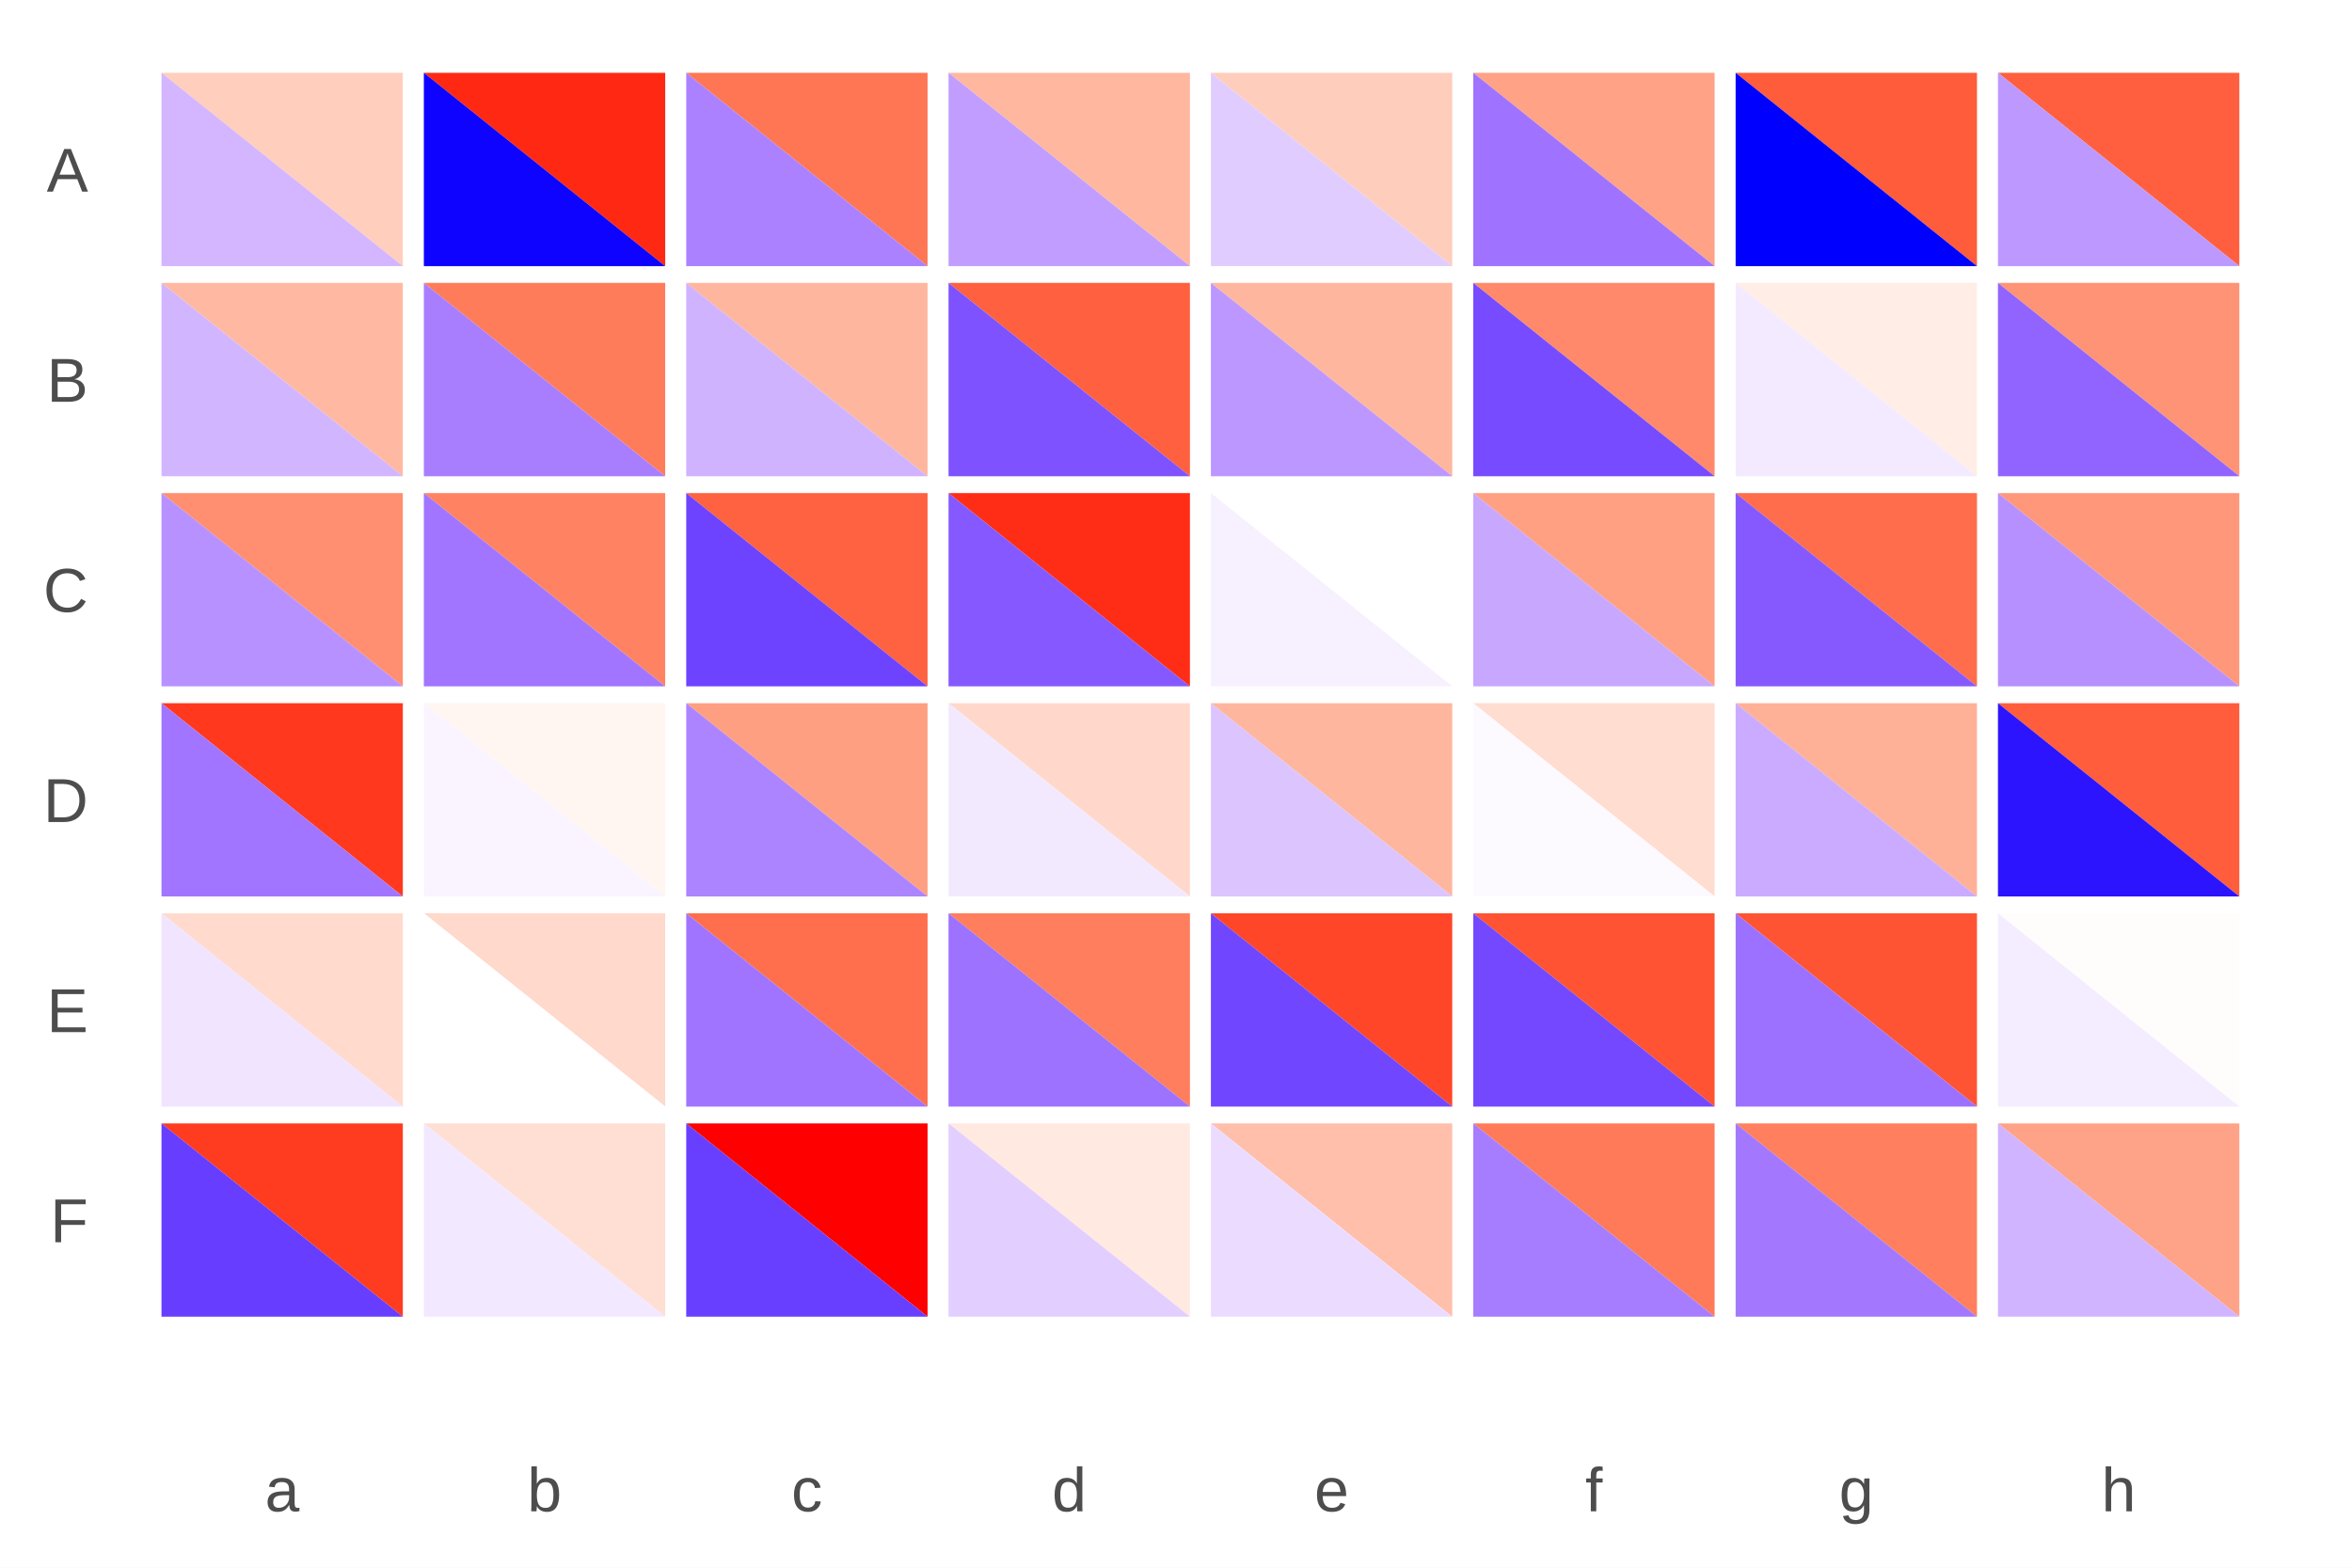
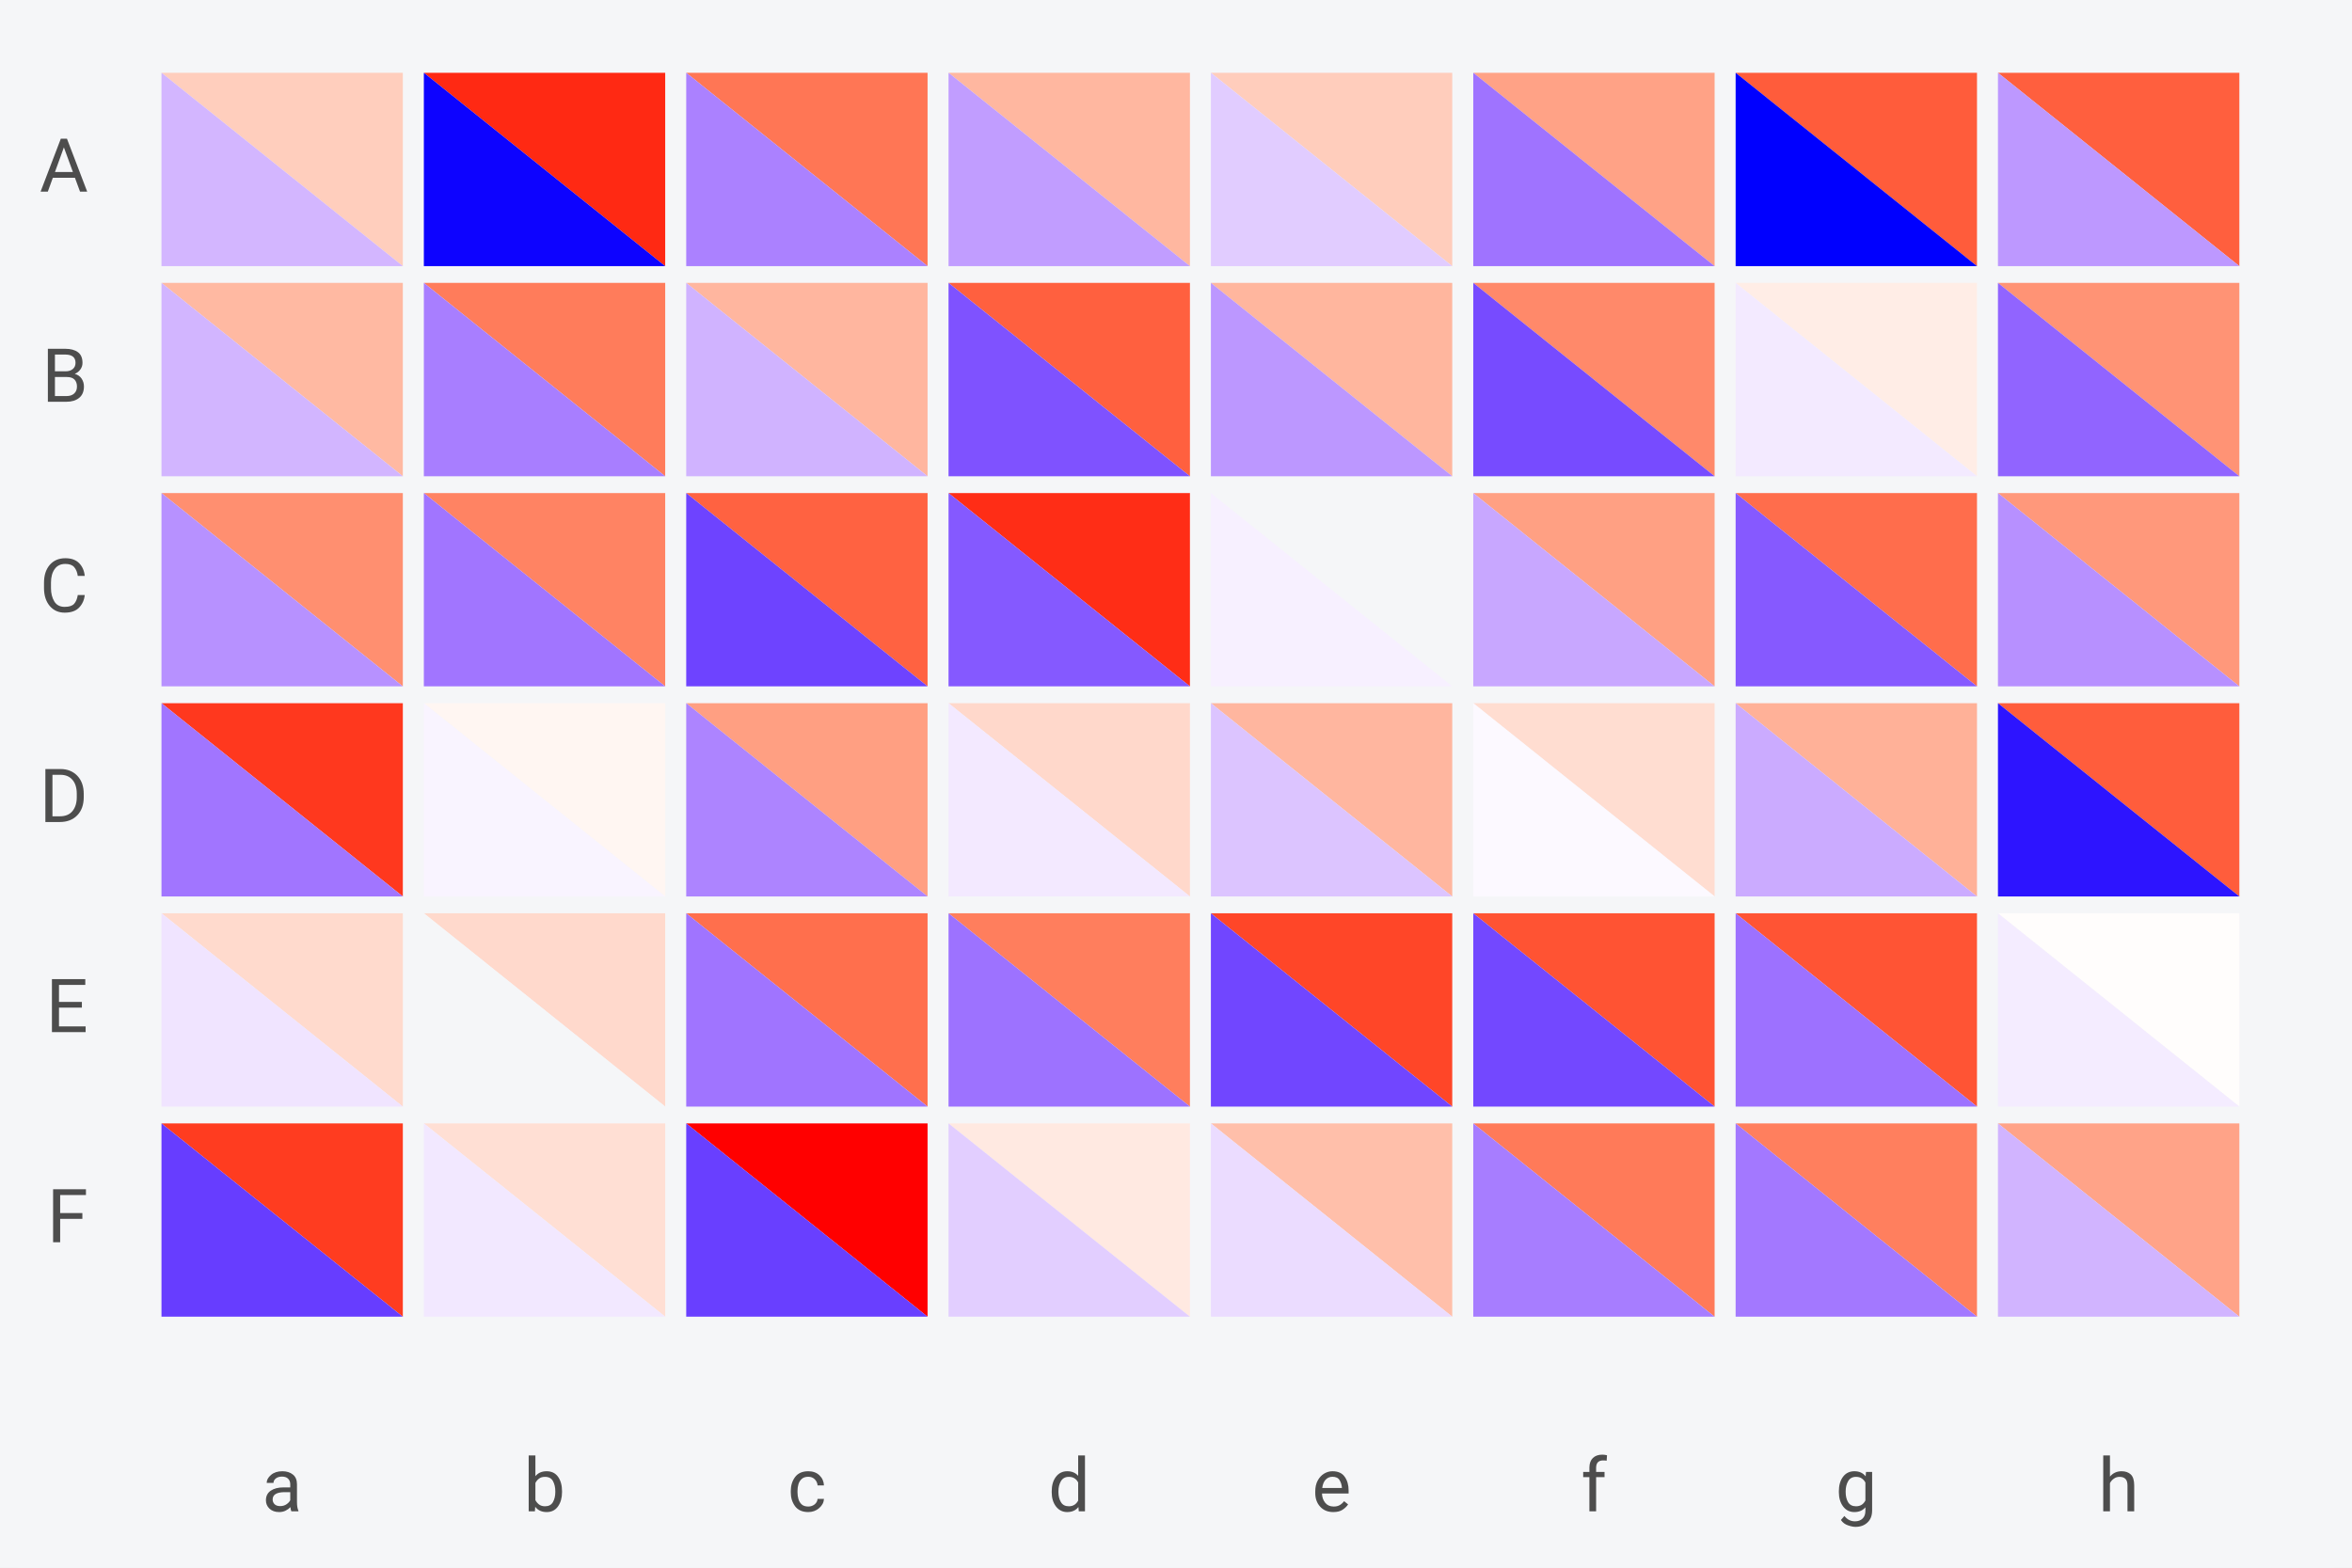
<svg xmlns="http://www.w3.org/2000/svg" width="432.00pt" height="288.00pt" viewBox="0 0 432.00 288.00">
  <g class="svglite">
    <defs>
      <style type="text/css">
-     .svglite line, .svglite polyline, .svglite polygon, .svglite path, .svglite rect, .svglite circle {
+     /* theme-aware-processed */
+     .svglite line, .svglite polyline, .svglite polygon, .svglite path, .svglite circle {
      fill: none;
-       stroke: #000000;
+       stroke: #3E3F3A;
+       stroke-linecap: round;
+       stroke-linejoin: round;
+       stroke-miterlimit: 10.00;
+     }
+     .svglite &gt; g &gt; rect {
+       fill: none;
+       stroke: #3E3F3A;
      stroke-linecap: round;
      stroke-linejoin: round;
      stroke-miterlimit: 10.00;
    }
    .svglite text {
      white-space: pre;
+       fill: #3E3F3A;
    }
    .svglite g.glyphgroup path {
      fill: inherit;
      stroke: none;
    }
  </style>
    </defs>
    <rect width="100%" height="100%" style="stroke: none; fill: #F5F6F8;" />
    <defs>
      <clipPath id="cpMC4wMHw0MzIuMDB8MC4wMHwyODguMDA=">
        <rect x="0.00" y="0.00" width="432.00" height="288.00" />
      </clipPath>
    </defs>
    <g clip-path="url(#cpMC4wMHw0MzIuMDB8MC4wMHwyODguMDA=)">
-       <rect x="0.00" y="0.00" width="432.00" height="288.00" style="stroke-width: 1.45; stroke: none; fill: #FFFFFF;" />
+       <rect rx="4" x="0.00" y="0.00" width="432.00" height="288.00" style="stroke-width: 1.45; stroke: none; fill: #F5F6F8;" />
    </g>
    <defs>
      <clipPath id="cpMjIuOTF8NDE4LjA1fDcuOTd8MjYyLjc2">
        <rect x="22.91" y="7.97" width="395.14" height="254.79" />
      </clipPath>
    </defs>
    <g clip-path="url(#cpMjIuOTF8NDE4LjA1fDcuOTd8MjYyLjc2)">
      <polygon points="29.66,13.37 73.99,13.37 73.99,48.89 " style="stroke-width: 0.85; stroke: none; stroke-linecap: butt; stroke-linejoin: miter; fill: #FFCEBD;" />
      <polygon points="29.66,51.97 73.99,51.97 73.99,87.49 " style="stroke-width: 0.85; stroke: none; stroke-linecap: butt; stroke-linejoin: miter; fill: #FFB9A2;" />
      <polygon points="29.66,90.58 73.99,90.58 73.99,126.09 " style="stroke-width: 0.85; stroke: none; stroke-linecap: butt; stroke-linejoin: miter; fill: #FF8F70;" />
      <polygon points="29.66,129.18 73.99,129.18 73.99,164.69 " style="stroke-width: 0.85; stroke: none; stroke-linecap: butt; stroke-linejoin: miter; fill: #FF381E;" />
      <polygon points="29.66,167.78 73.99,167.78 73.99,203.29 " style="stroke-width: 0.85; stroke: none; stroke-linecap: butt; stroke-linejoin: miter; fill: #FFDACD;" />
      <polygon points="29.66,206.38 73.99,206.38 73.99,241.89 " style="stroke-width: 0.85; stroke: none; stroke-linecap: butt; stroke-linejoin: miter; fill: #FF3C20;" />
      <polygon points="77.85,13.37 122.18,13.37 122.18,48.89 " style="stroke-width: 0.85; stroke: none; stroke-linecap: butt; stroke-linejoin: miter; fill: #FF2913;" />
      <polygon points="77.85,51.97 122.18,51.97 122.18,87.49 " style="stroke-width: 0.85; stroke: none; stroke-linecap: butt; stroke-linejoin: miter; fill: #FF7C5B;" />
      <polygon points="77.85,90.58 122.18,90.58 122.18,126.09 " style="stroke-width: 0.85; stroke: none; stroke-linecap: butt; stroke-linejoin: miter; fill: #FF8363;" />
      <polygon points="77.85,129.18 122.18,129.18 122.18,164.69 " style="stroke-width: 0.85; stroke: none; stroke-linecap: butt; stroke-linejoin: miter; fill: #FFF6F2;" />
      <polygon points="77.85,167.78 122.18,167.78 122.18,203.29 " style="stroke-width: 0.85; stroke: none; stroke-linecap: butt; stroke-linejoin: miter; fill: #FFD9CC;" />
      <polygon points="77.85,206.38 122.18,206.38 122.18,241.89 " style="stroke-width: 0.85; stroke: none; stroke-linecap: butt; stroke-linejoin: miter; fill: #FFDFD4;" />
      <polygon points="126.04,13.37 170.37,13.37 170.37,48.89 " style="stroke-width: 0.85; stroke: none; stroke-linecap: butt; stroke-linejoin: miter; fill: #FF7655;" />
      <polygon points="126.04,51.97 170.37,51.97 170.37,87.49 " style="stroke-width: 0.85; stroke: none; stroke-linecap: butt; stroke-linejoin: miter; fill: #FFB69F;" />
      <polygon points="126.04,90.58 170.37,90.58 170.37,126.09 " style="stroke-width: 0.85; stroke: none; stroke-linecap: butt; stroke-linejoin: miter; fill: #FF6241;" />
      <polygon points="126.04,129.18 170.37,129.18 170.37,164.69 " style="stroke-width: 0.85; stroke: none; stroke-linecap: butt; stroke-linejoin: miter; fill: #FF9F82;" />
      <polygon points="126.04,167.78 170.37,167.78 170.37,203.29 " style="stroke-width: 0.85; stroke: none; stroke-linecap: butt; stroke-linejoin: miter; fill: #FF6F4D;" />
      <polygon points="126.04,206.38 170.37,206.38 170.37,241.89 " style="stroke-width: 0.85; stroke: none; stroke-linecap: butt; stroke-linejoin: miter; fill: #FF0000;" />
      <polygon points="174.22,13.37 218.56,13.37 218.56,48.89 " style="stroke-width: 0.85; stroke: none; stroke-linecap: butt; stroke-linejoin: miter; fill: #FFB7A0;" />
      <polygon points="174.22,51.97 218.56,51.97 218.56,87.49 " style="stroke-width: 0.85; stroke: none; stroke-linecap: butt; stroke-linejoin: miter; fill: #FF603F;" />
      <polygon points="174.22,90.58 218.56,90.58 218.56,126.09 " style="stroke-width: 0.85; stroke: none; stroke-linecap: butt; stroke-linejoin: miter; fill: #FF2D16;" />
      <polygon points="174.22,129.18 218.56,129.18 218.56,164.69 " style="stroke-width: 0.85; stroke: none; stroke-linecap: butt; stroke-linejoin: miter; fill: #FFD8CB;" />
      <polygon points="174.22,167.78 218.56,167.78 218.56,203.29 " style="stroke-width: 0.85; stroke: none; stroke-linecap: butt; stroke-linejoin: miter; fill: #FF7E5D;" />
      <polygon points="174.22,206.38 218.56,206.38 218.56,241.89 " style="stroke-width: 0.85; stroke: none; stroke-linecap: butt; stroke-linejoin: miter; fill: #FFE9E1;" />
      <polygon points="222.41,13.37 266.74,13.37 266.74,48.89 " style="stroke-width: 0.85; stroke: none; stroke-linecap: butt; stroke-linejoin: miter; fill: #FFCDBC;" />
      <polygon points="222.41,51.97 266.74,51.97 266.74,87.49 " style="stroke-width: 0.85; stroke: none; stroke-linecap: butt; stroke-linejoin: miter; fill: #FFB69E;" />
-       <polygon points="222.41,90.58 266.74,90.58 266.74,126.09 " style="stroke-width: 0.85; stroke: none; stroke-linecap: butt; stroke-linejoin: miter; fill: #FFFFFF;" />
+       <polygon class="theme-fill-bg" points="222.41,90.58 266.74,90.58 266.74,126.09 " style="stroke-width: 0.85; stroke: none; stroke-linecap: butt; stroke-linejoin: miter; fill: #F5F6F8;" />
      <polygon points="222.41,129.18 266.74,129.18 266.74,164.69 " style="stroke-width: 0.85; stroke: none; stroke-linecap: butt; stroke-linejoin: miter; fill: #FFB69F;" />
      <polygon points="222.41,167.78 266.74,167.78 266.74,203.29 " style="stroke-width: 0.85; stroke: none; stroke-linecap: butt; stroke-linejoin: miter; fill: #FF4628;" />
      <polygon points="222.41,206.38 266.74,206.38 266.74,241.89 " style="stroke-width: 0.85; stroke: none; stroke-linecap: butt; stroke-linejoin: miter; fill: #FFBFAA;" />
      <polygon points="270.60,13.37 314.93,13.37 314.93,48.89 " style="stroke-width: 0.85; stroke: none; stroke-linecap: butt; stroke-linejoin: miter; fill: #FFA286;" />
      <polygon points="270.60,51.97 314.93,51.97 314.93,87.49 " style="stroke-width: 0.85; stroke: none; stroke-linecap: butt; stroke-linejoin: miter; fill: #FF896A;" />
      <polygon points="270.60,90.58 314.93,90.58 314.93,126.09 " style="stroke-width: 0.85; stroke: none; stroke-linecap: butt; stroke-linejoin: miter; fill: #FFA083;" />
      <polygon points="270.60,129.18 314.93,129.18 314.93,164.69 " style="stroke-width: 0.85; stroke: none; stroke-linecap: butt; stroke-linejoin: miter; fill: #FFDDD1;" />
      <polygon points="270.60,167.78 314.93,167.78 314.93,203.29 " style="stroke-width: 0.85; stroke: none; stroke-linecap: butt; stroke-linejoin: miter; fill: #FF5333;" />
      <polygon points="270.60,206.38 314.93,206.38 314.93,241.89 " style="stroke-width: 0.85; stroke: none; stroke-linecap: butt; stroke-linejoin: miter; fill: #FF7A59;" />
      <polygon points="318.79,13.37 363.12,13.37 363.12,48.89 " style="stroke-width: 0.85; stroke: none; stroke-linecap: butt; stroke-linejoin: miter; fill: #FF5C3B;" />
      <polygon points="318.79,51.97 363.12,51.97 363.12,87.49 " style="stroke-width: 0.85; stroke: none; stroke-linecap: butt; stroke-linejoin: miter; fill: #FFEDE6;" />
      <polygon points="318.79,90.58 363.12,90.58 363.12,126.09 " style="stroke-width: 0.85; stroke: none; stroke-linecap: butt; stroke-linejoin: miter; fill: #FF6D4C;" />
      <polygon points="318.79,129.18 363.12,129.18 363.12,164.69 " style="stroke-width: 0.85; stroke: none; stroke-linecap: butt; stroke-linejoin: miter; fill: #FFB198;" />
      <polygon points="318.79,167.78 363.12,167.78 363.12,203.29 " style="stroke-width: 0.85; stroke: none; stroke-linecap: butt; stroke-linejoin: miter; fill: #FF5434;" />
      <polygon points="318.79,206.38 363.12,206.38 363.12,241.89 " style="stroke-width: 0.85; stroke: none; stroke-linecap: butt; stroke-linejoin: miter; fill: #FF7F5E;" />
      <polygon points="366.97,13.37 411.31,13.37 411.31,48.89 " style="stroke-width: 0.85; stroke: none; stroke-linecap: butt; stroke-linejoin: miter; fill: #FF5F3E;" />
      <polygon points="366.97,51.97 411.31,51.97 411.31,87.49 " style="stroke-width: 0.85; stroke: none; stroke-linecap: butt; stroke-linejoin: miter; fill: #FF9375;" />
      <polygon points="366.97,90.58 411.31,90.58 411.31,126.09 " style="stroke-width: 0.85; stroke: none; stroke-linecap: butt; stroke-linejoin: miter; fill: #FF987B;" />
      <polygon points="366.97,129.18 411.31,129.18 411.31,164.69 " style="stroke-width: 0.85; stroke: none; stroke-linecap: butt; stroke-linejoin: miter; fill: #FF5D3C;" />
      <polygon points="366.97,167.78 411.31,167.78 411.31,203.29 " style="stroke-width: 0.85; stroke: none; stroke-linecap: butt; stroke-linejoin: miter; fill: #FFFDFC;" />
      <polygon points="366.97,206.38 411.31,206.38 411.31,241.89 " style="stroke-width: 0.85; stroke: none; stroke-linecap: butt; stroke-linejoin: miter; fill: #FFA388;" />
      <polygon points="29.66,13.37 29.66,48.89 73.99,48.89 " style="stroke-width: 0.85; stroke: none; stroke-linecap: butt; stroke-linejoin: miter; fill: #D3B6FF;" />
      <polygon points="29.66,51.97 29.66,87.49 73.99,87.49 " style="stroke-width: 0.85; stroke: none; stroke-linecap: butt; stroke-linejoin: miter; fill: #D2B5FF;" />
      <polygon points="29.66,90.58 29.66,126.09 73.99,126.09 " style="stroke-width: 0.85; stroke: none; stroke-linecap: butt; stroke-linejoin: miter; fill: #B791FF;" />
      <polygon points="29.66,129.18 29.66,164.69 73.99,164.69 " style="stroke-width: 0.85; stroke: none; stroke-linecap: butt; stroke-linejoin: miter; fill: #A175FF;" />
      <polygon points="29.66,167.78 29.66,203.29 73.99,203.29 " style="stroke-width: 0.85; stroke: none; stroke-linecap: butt; stroke-linejoin: miter; fill: #F0E4FF;" />
      <polygon points="29.66,206.38 29.66,241.89 73.99,241.89 " style="stroke-width: 0.85; stroke: none; stroke-linecap: butt; stroke-linejoin: miter; fill: #673DFF;" />
      <polygon points="77.85,13.37 77.85,48.89 122.18,48.89 " style="stroke-width: 0.85; stroke: none; stroke-linecap: butt; stroke-linejoin: miter; fill: #0D03FF;" />
      <polygon points="77.85,51.97 77.85,87.49 122.18,87.49 " style="stroke-width: 0.85; stroke: none; stroke-linecap: butt; stroke-linejoin: miter; fill: #A87EFF;" />
      <polygon points="77.85,90.58 77.85,126.09 122.18,126.09 " style="stroke-width: 0.85; stroke: none; stroke-linecap: butt; stroke-linejoin: miter; fill: #A175FF;" />
      <polygon points="77.85,129.18 77.85,164.69 122.18,164.69 " style="stroke-width: 0.85; stroke: none; stroke-linecap: butt; stroke-linejoin: miter; fill: #F9F4FF;" />
-       <polygon points="77.85,167.78 77.85,203.29 122.18,203.29 " style="stroke-width: 0.85; stroke: none; stroke-linecap: butt; stroke-linejoin: miter; fill: #FFFFFF;" />
+       <polygon class="theme-fill-bg" points="77.85,167.78 77.85,203.29 122.18,203.29 " style="stroke-width: 0.85; stroke: none; stroke-linecap: butt; stroke-linejoin: miter; fill: #F5F6F8;" />
      <polygon points="77.85,206.38 77.85,241.89 122.18,241.89 " style="stroke-width: 0.85; stroke: none; stroke-linecap: butt; stroke-linejoin: miter; fill: #F2E8FF;" />
      <polygon points="126.04,13.37 126.04,48.89 170.37,48.89 " style="stroke-width: 0.85; stroke: none; stroke-linecap: butt; stroke-linejoin: miter; fill: #AB81FF;" />
      <polygon points="126.04,51.97 126.04,87.49 170.37,87.49 " style="stroke-width: 0.85; stroke: none; stroke-linecap: butt; stroke-linejoin: miter; fill: #D0B3FF;" />
      <polygon points="126.04,90.58 126.04,126.09 170.37,126.09 " style="stroke-width: 0.85; stroke: none; stroke-linecap: butt; stroke-linejoin: miter; fill: #6E43FF;" />
      <polygon points="126.04,129.18 126.04,164.69 170.37,164.69 " style="stroke-width: 0.85; stroke: none; stroke-linecap: butt; stroke-linejoin: miter; fill: #AD84FF;" />
      <polygon points="126.04,167.78 126.04,203.29 170.37,203.29 " style="stroke-width: 0.85; stroke: none; stroke-linecap: butt; stroke-linejoin: miter; fill: #A074FF;" />
      <polygon points="126.04,206.38 126.04,241.89 170.37,241.89 " style="stroke-width: 0.85; stroke: none; stroke-linecap: butt; stroke-linejoin: miter; fill: #693FFF;" />
      <polygon points="174.22,13.37 174.22,48.89 218.56,48.89 " style="stroke-width: 0.85; stroke: none; stroke-linecap: butt; stroke-linejoin: miter; fill: #C19DFF;" />
      <polygon points="174.22,51.97 174.22,87.49 218.56,87.49 " style="stroke-width: 0.85; stroke: none; stroke-linecap: butt; stroke-linejoin: miter; fill: #7F52FF;" />
      <polygon points="174.22,90.58 174.22,126.09 218.56,126.09 " style="stroke-width: 0.85; stroke: none; stroke-linecap: butt; stroke-linejoin: miter; fill: #8559FF;" />
      <polygon points="174.22,129.18 174.22,164.69 218.56,164.69 " style="stroke-width: 0.85; stroke: none; stroke-linecap: butt; stroke-linejoin: miter; fill: #F3E9FF;" />
      <polygon points="174.22,167.78 174.22,203.29 218.56,203.29 " style="stroke-width: 0.85; stroke: none; stroke-linecap: butt; stroke-linejoin: miter; fill: #9D72FF;" />
      <polygon points="174.22,206.38 174.22,241.89 218.56,241.89 " style="stroke-width: 0.85; stroke: none; stroke-linecap: butt; stroke-linejoin: miter; fill: #E2CEFF;" />
      <polygon points="222.41,13.37 222.41,48.89 266.74,48.89 " style="stroke-width: 0.85; stroke: none; stroke-linecap: butt; stroke-linejoin: miter; fill: #E1CCFF;" />
      <polygon points="222.41,51.97 222.41,87.49 266.74,87.49 " style="stroke-width: 0.85; stroke: none; stroke-linecap: butt; stroke-linejoin: miter; fill: #BC97FF;" />
      <polygon points="222.41,90.58 222.41,126.09 266.74,126.09 " style="stroke-width: 0.85; stroke: none; stroke-linecap: butt; stroke-linejoin: miter; fill: #F7F0FF;" />
      <polygon points="222.41,129.18 222.41,164.69 266.74,164.69 " style="stroke-width: 0.85; stroke: none; stroke-linecap: butt; stroke-linejoin: miter; fill: #DCC4FF;" />
      <polygon points="222.41,167.78 222.41,203.29 266.74,203.29 " style="stroke-width: 0.85; stroke: none; stroke-linecap: butt; stroke-linejoin: miter; fill: #7146FF;" />
      <polygon points="222.41,206.38 222.41,241.89 266.74,241.89 " style="stroke-width: 0.85; stroke: none; stroke-linecap: butt; stroke-linejoin: miter; fill: #EBDCFF;" />
      <polygon points="270.60,13.37 270.60,48.89 314.93,48.89 " style="stroke-width: 0.85; stroke: none; stroke-linecap: butt; stroke-linejoin: miter; fill: #9F73FF;" />
      <polygon points="270.60,51.97 270.60,87.49 314.93,87.49 " style="stroke-width: 0.85; stroke: none; stroke-linecap: butt; stroke-linejoin: miter; fill: #774BFF;" />
      <polygon points="270.60,90.58 270.60,126.09 314.93,126.09 " style="stroke-width: 0.85; stroke: none; stroke-linecap: butt; stroke-linejoin: miter; fill: #C8A7FF;" />
      <polygon points="270.60,129.18 270.60,164.69 314.93,164.69 " style="stroke-width: 0.85; stroke: none; stroke-linecap: butt; stroke-linejoin: miter; fill: #FCF9FF;" />
      <polygon points="270.60,167.78 270.60,203.29 314.93,203.29 " style="stroke-width: 0.85; stroke: none; stroke-linecap: butt; stroke-linejoin: miter; fill: #7348FF;" />
      <polygon points="270.60,206.38 270.60,241.89 314.93,241.89 " style="stroke-width: 0.85; stroke: none; stroke-linecap: butt; stroke-linejoin: miter; fill: #A77DFF;" />
      <polygon points="318.79,13.37 318.79,48.89 363.12,48.89 " style="stroke-width: 0.85; stroke: none; stroke-linecap: butt; stroke-linejoin: miter; fill: #0000FF;" />
      <polygon points="318.79,51.97 318.79,87.49 363.12,87.49 " style="stroke-width: 0.85; stroke: none; stroke-linecap: butt; stroke-linejoin: miter; fill: #F3EAFF;" />
      <polygon points="318.79,90.58 318.79,126.09 363.12,126.09 " style="stroke-width: 0.85; stroke: none; stroke-linecap: butt; stroke-linejoin: miter; fill: #8659FF;" />
      <polygon points="318.79,129.18 318.79,164.69 363.12,164.69 " style="stroke-width: 0.85; stroke: none; stroke-linecap: butt; stroke-linejoin: miter; fill: #CBABFF;" />
      <polygon points="318.79,167.78 318.79,203.29 363.12,203.29 " style="stroke-width: 0.85; stroke: none; stroke-linecap: butt; stroke-linejoin: miter; fill: #9D71FF;" />
      <polygon points="318.79,206.38 318.79,241.89 363.12,241.89 " style="stroke-width: 0.85; stroke: none; stroke-linecap: butt; stroke-linejoin: miter; fill: #A378FF;" />
      <polygon points="366.97,13.37 366.97,48.89 411.31,48.89 " style="stroke-width: 0.85; stroke: none; stroke-linecap: butt; stroke-linejoin: miter; fill: #BD98FF;" />
      <polygon points="366.97,51.97 366.97,87.49 411.31,87.49 " style="stroke-width: 0.85; stroke: none; stroke-linecap: butt; stroke-linejoin: miter; fill: #9164FF;" />
      <polygon points="366.97,90.58 366.97,126.09 411.31,126.09 " style="stroke-width: 0.85; stroke: none; stroke-linecap: butt; stroke-linejoin: miter; fill: #B790FF;" />
      <polygon points="366.97,129.18 366.97,164.69 411.31,164.69 " style="stroke-width: 0.85; stroke: none; stroke-linecap: butt; stroke-linejoin: miter; fill: #2D14FF;" />
      <polygon points="366.97,167.78 366.97,203.29 411.31,203.29 " style="stroke-width: 0.85; stroke: none; stroke-linecap: butt; stroke-linejoin: miter; fill: #F4ECFF;" />
      <polygon points="366.97,206.38 366.97,241.89 411.31,241.89 " style="stroke-width: 0.85; stroke: none; stroke-linecap: butt; stroke-linejoin: miter; fill: #D1B4FF;" />
    </g>
    <g clip-path="url(#cpMC4wMHw0MzIuMDB8MC4wMHwyODguMDA=)">
-       <text x="16.19" y="228.21" text-anchor="end" style="font-size: 11.40px;fill: #4D4D4D; font-family: &quot;Arial&quot;;" textLength="6.95px" lengthAdjust="spacingAndGlyphs">F</text>
-       <text x="16.19" y="189.61" text-anchor="end" style="font-size: 11.40px;fill: #4D4D4D; font-family: &quot;Arial&quot;;" textLength="7.59px" lengthAdjust="spacingAndGlyphs">E</text>
-       <text x="16.19" y="151.01" text-anchor="end" style="font-size: 11.40px;fill: #4D4D4D; font-family: &quot;Arial&quot;;" textLength="8.22px" lengthAdjust="spacingAndGlyphs">D</text>
-       <text x="16.19" y="112.41" text-anchor="end" style="font-size: 11.40px;fill: #4D4D4D; font-family: &quot;Arial&quot;;" textLength="8.22px" lengthAdjust="spacingAndGlyphs">C</text>
-       <text x="16.19" y="73.81" text-anchor="end" style="font-size: 11.40px;fill: #4D4D4D; font-family: &quot;Arial&quot;;" textLength="7.59px" lengthAdjust="spacingAndGlyphs">B</text>
-       <text x="16.19" y="35.21" text-anchor="end" style="font-size: 11.40px;fill: #4D4D4D; font-family: &quot;Arial&quot;;" textLength="7.59px" lengthAdjust="spacingAndGlyphs">A</text>
-       <text x="51.83" y="277.64" text-anchor="middle" style="font-size: 11.40px;fill: #4D4D4D; font-family: &quot;Arial&quot;;" textLength="6.33px" lengthAdjust="spacingAndGlyphs">a</text>
-       <text x="100.01" y="277.64" text-anchor="middle" style="font-size: 11.40px;fill: #4D4D4D; font-family: &quot;Arial&quot;;" textLength="6.33px" lengthAdjust="spacingAndGlyphs">b</text>
-       <text x="148.20" y="277.64" text-anchor="middle" style="font-size: 11.40px;fill: #4D4D4D; font-family: &quot;Arial&quot;;" textLength="5.70px" lengthAdjust="spacingAndGlyphs">c</text>
-       <text x="196.39" y="277.64" text-anchor="middle" style="font-size: 11.40px;fill: #4D4D4D; font-family: &quot;Arial&quot;;" textLength="6.33px" lengthAdjust="spacingAndGlyphs">d</text>
-       <text x="244.58" y="277.64" text-anchor="middle" style="font-size: 11.40px;fill: #4D4D4D; font-family: &quot;Arial&quot;;" textLength="6.33px" lengthAdjust="spacingAndGlyphs">e</text>
-       <text x="292.76" y="277.64" text-anchor="middle" style="font-size: 11.40px;fill: #4D4D4D; font-family: &quot;Arial&quot;;" textLength="3.17px" lengthAdjust="spacingAndGlyphs">f</text>
-       <text x="340.95" y="277.64" text-anchor="middle" style="font-size: 11.40px;fill: #4D4D4D; font-family: &quot;Arial&quot;;" textLength="6.33px" lengthAdjust="spacingAndGlyphs">g</text>
-       <text x="389.14" y="277.64" text-anchor="middle" style="font-size: 11.40px;fill: #4D4D4D; font-family: &quot;Arial&quot;;" textLength="6.33px" lengthAdjust="spacingAndGlyphs">h</text>
+       <text x="16.19" y="228.21" text-anchor="end" style="font-size: 1.14em;fill: #4D4D4D; font-family: &quot;Roboto&quot;, -apple-system, BlinkMacSystemFont, &quot;Segoe UI&quot;, system-ui, sans-serif;">F</text>
+       <text x="16.19" y="189.61" text-anchor="end" style="font-size: 1.14em;fill: #4D4D4D; font-family: &quot;Roboto&quot;, -apple-system, BlinkMacSystemFont, &quot;Segoe UI&quot;, system-ui, sans-serif;">E</text>
+       <text x="16.19" y="151.01" text-anchor="end" style="font-size: 1.14em;fill: #4D4D4D; font-family: &quot;Roboto&quot;, -apple-system, BlinkMacSystemFont, &quot;Segoe UI&quot;, system-ui, sans-serif;">D</text>
+       <text x="16.19" y="112.41" text-anchor="end" style="font-size: 1.14em;fill: #4D4D4D; font-family: &quot;Roboto&quot;, -apple-system, BlinkMacSystemFont, &quot;Segoe UI&quot;, system-ui, sans-serif;">C</text>
+       <text x="16.19" y="73.81" text-anchor="end" style="font-size: 1.14em;fill: #4D4D4D; font-family: &quot;Roboto&quot;, -apple-system, BlinkMacSystemFont, &quot;Segoe UI&quot;, system-ui, sans-serif;">B</text>
+       <text x="16.19" y="35.21" text-anchor="end" style="font-size: 1.14em;fill: #4D4D4D; font-family: &quot;Roboto&quot;, -apple-system, BlinkMacSystemFont, &quot;Segoe UI&quot;, system-ui, sans-serif;">A</text>
+       <text x="51.83" y="277.64" text-anchor="middle" style="font-size: 1.14em;fill: #4D4D4D; font-family: &quot;Roboto&quot;, -apple-system, BlinkMacSystemFont, &quot;Segoe UI&quot;, system-ui, sans-serif;">a</text>
+       <text x="100.01" y="277.64" text-anchor="middle" style="font-size: 1.14em;fill: #4D4D4D; font-family: &quot;Roboto&quot;, -apple-system, BlinkMacSystemFont, &quot;Segoe UI&quot;, system-ui, sans-serif;">b</text>
+       <text x="148.20" y="277.64" text-anchor="middle" style="font-size: 1.14em;fill: #4D4D4D; font-family: &quot;Roboto&quot;, -apple-system, BlinkMacSystemFont, &quot;Segoe UI&quot;, system-ui, sans-serif;">c</text>
+       <text x="196.39" y="277.64" text-anchor="middle" style="font-size: 1.14em;fill: #4D4D4D; font-family: &quot;Roboto&quot;, -apple-system, BlinkMacSystemFont, &quot;Segoe UI&quot;, system-ui, sans-serif;">d</text>
+       <text x="244.58" y="277.64" text-anchor="middle" style="font-size: 1.14em;fill: #4D4D4D; font-family: &quot;Roboto&quot;, -apple-system, BlinkMacSystemFont, &quot;Segoe UI&quot;, system-ui, sans-serif;">e</text>
+       <text x="292.76" y="277.64" text-anchor="middle" style="font-size: 1.14em;fill: #4D4D4D; font-family: &quot;Roboto&quot;, -apple-system, BlinkMacSystemFont, &quot;Segoe UI&quot;, system-ui, sans-serif;">f</text>
+       <text x="340.95" y="277.64" text-anchor="middle" style="font-size: 1.14em;fill: #4D4D4D; font-family: &quot;Roboto&quot;, -apple-system, BlinkMacSystemFont, &quot;Segoe UI&quot;, system-ui, sans-serif;">g</text>
+       <text x="389.14" y="277.64" text-anchor="middle" style="font-size: 1.14em;fill: #4D4D4D; font-family: &quot;Roboto&quot;, -apple-system, BlinkMacSystemFont, &quot;Segoe UI&quot;, system-ui, sans-serif;">h</text>
    </g>
  </g>
</svg>
